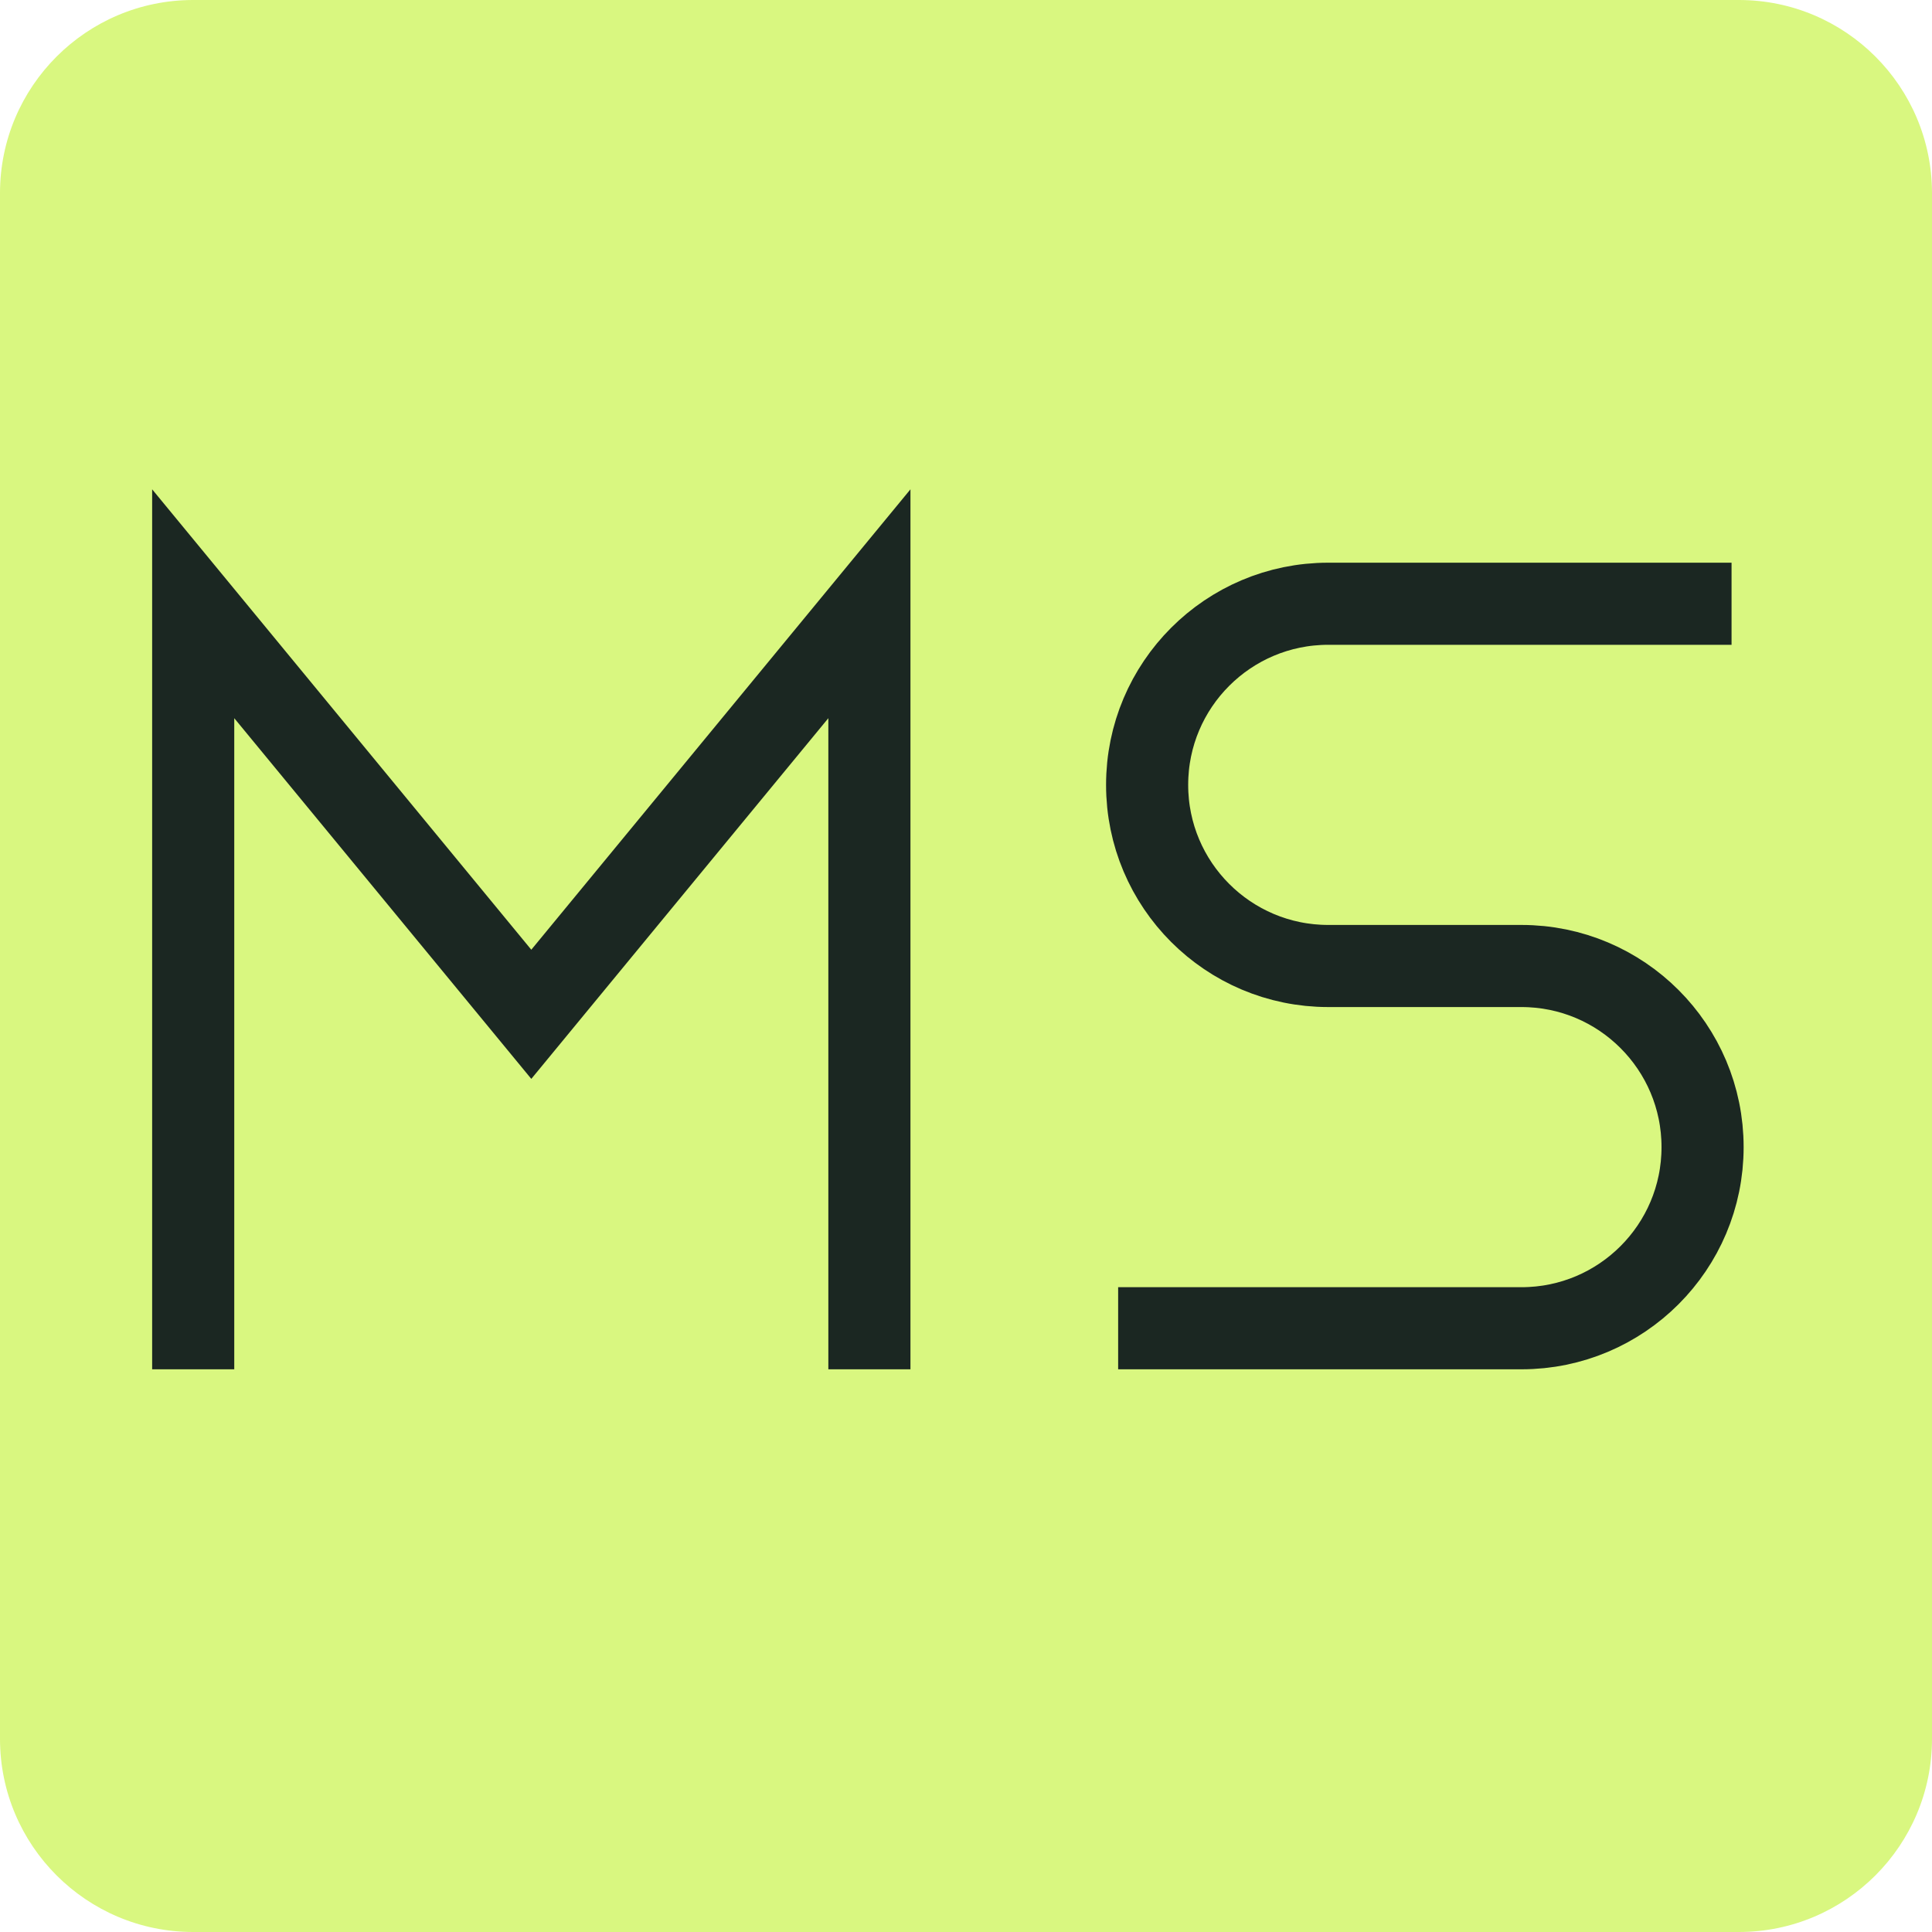
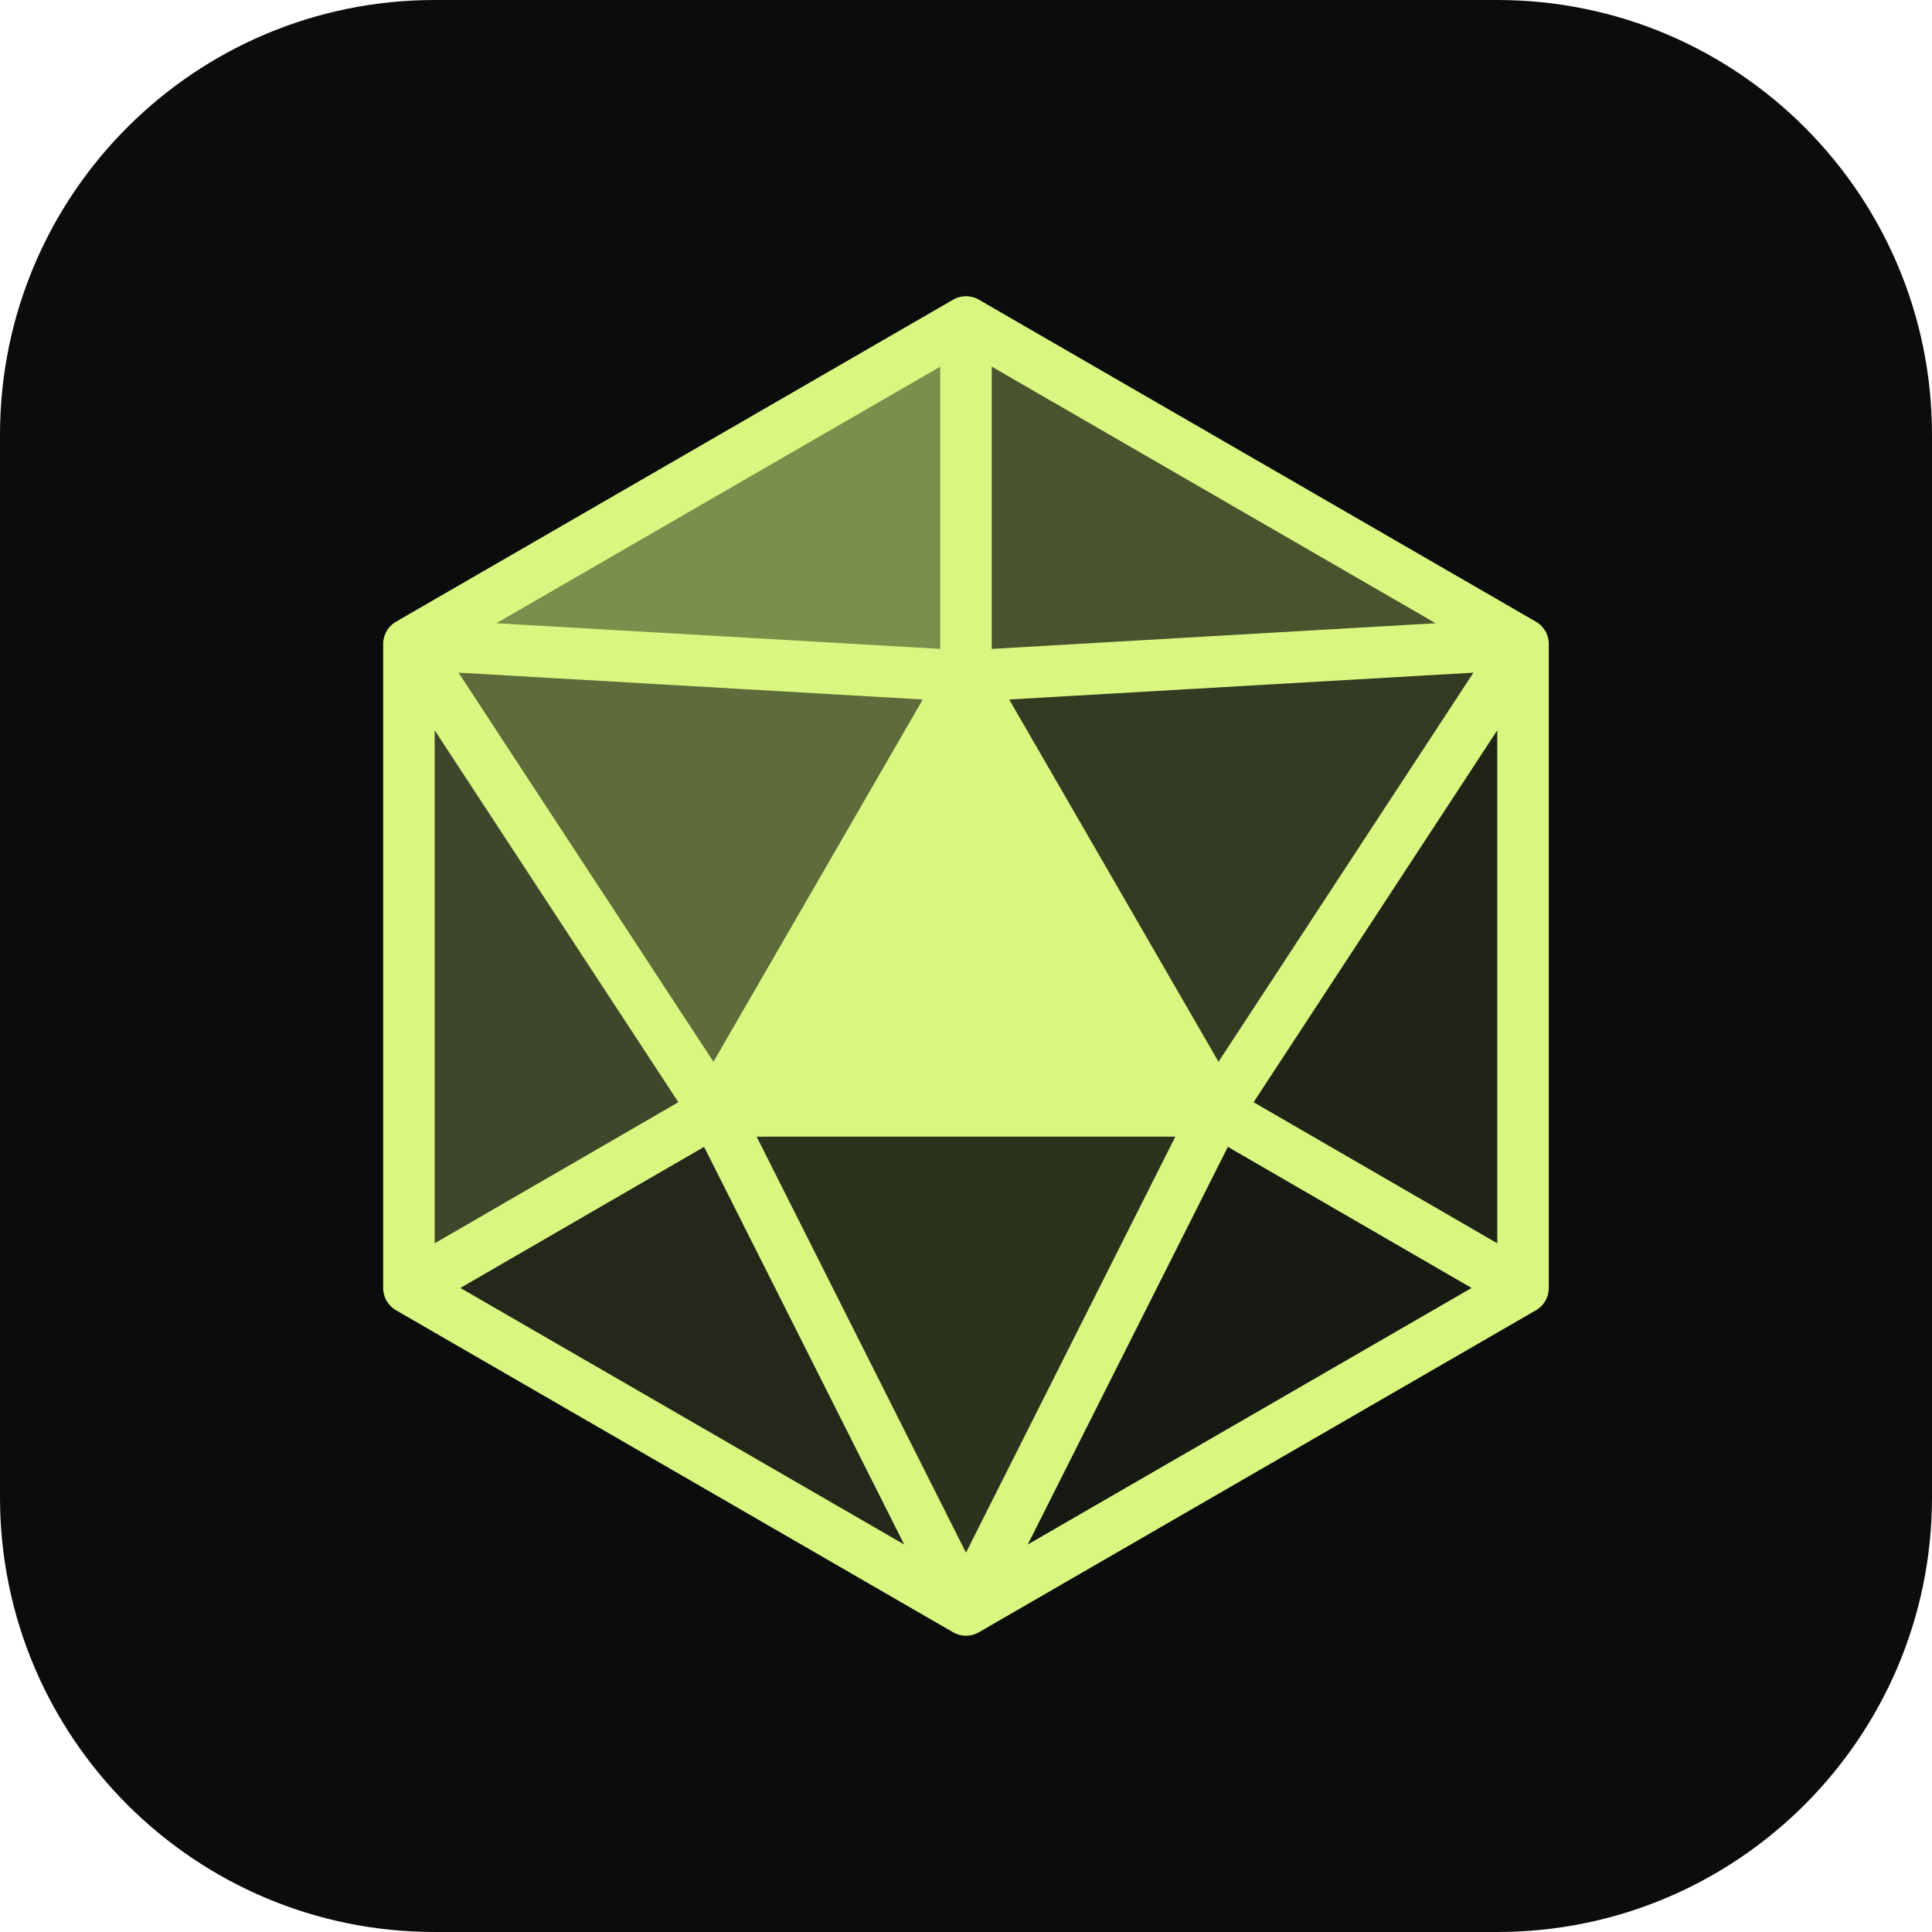
<svg xmlns="http://www.w3.org/2000/svg" viewBox="0 0 80 80">
-   <rect width="80" height="80" rx="8" fill="#d9f780" />
-   <g transform="translate(2 16)">
-     <path d="M6 39V9l14 17L34 9v30M68 9H53a7.5 7.5 0 0 0 0 15h8a7.5 7.5 0 0 1 0 15H46" fill="none" stroke="#1b2722" stroke-width="3.4" stroke-linecap="square" stroke-linejoin="miter" />
+   <rect width="80" height="80" rx="18" fill="#0b0d0c" />
+   <g transform="translate(8 8) scale(1.3333)" color="#d9f780">
+     <g fill="currentColor">
+       <path d="M6.7 14 24 4l0 11z" fill-opacity=".55" />
+       <path d="M24 4l17.3 10L24 15z" fill-opacity=".3" />
+       <path d="M6.7 14 24 15l-7.8 13.5z" fill-opacity=".4" />
+       <path d="M41.3 14 31.8 28.5 24 15z" fill-opacity=".2" />
+       <path d="M6.7 14v20l9.5-5.5z" fill-opacity=".25" />
+       <path d="M41.3 14v20l-9.5-5.5z" fill-opacity=".1" />
+       <path d="M6.7 34 24 44l-7.8-15.5z" fill-opacity=".12" />
+       <path d="M24 44l17.3-10-9.5-5.5z" fill-opacity=".06" />
+       <path d="M16.2 28.5h15.6L24 44z" fill-opacity=".16" />
+       <path d="M24 15l7.8 13.5H16.2z" />
+     </g>
+     <path d="M24 4l17.3 10v20L24 44 6.7 34V14zM24 4v11m17.3-1L31.8 28.5M41.3 34l-9.5-5.5M24 44l-7.8-15.5M24 44l7.8-15.5M6.7 34l9.5-5.5M6.7 14l9.5 14.5M6.7 14 24 15l17.3-1M24 15l7.8 13.5H16.2z" fill="none" stroke="currentColor" stroke-width="1.6" stroke-linejoin="round" />
  </g>
</svg>
